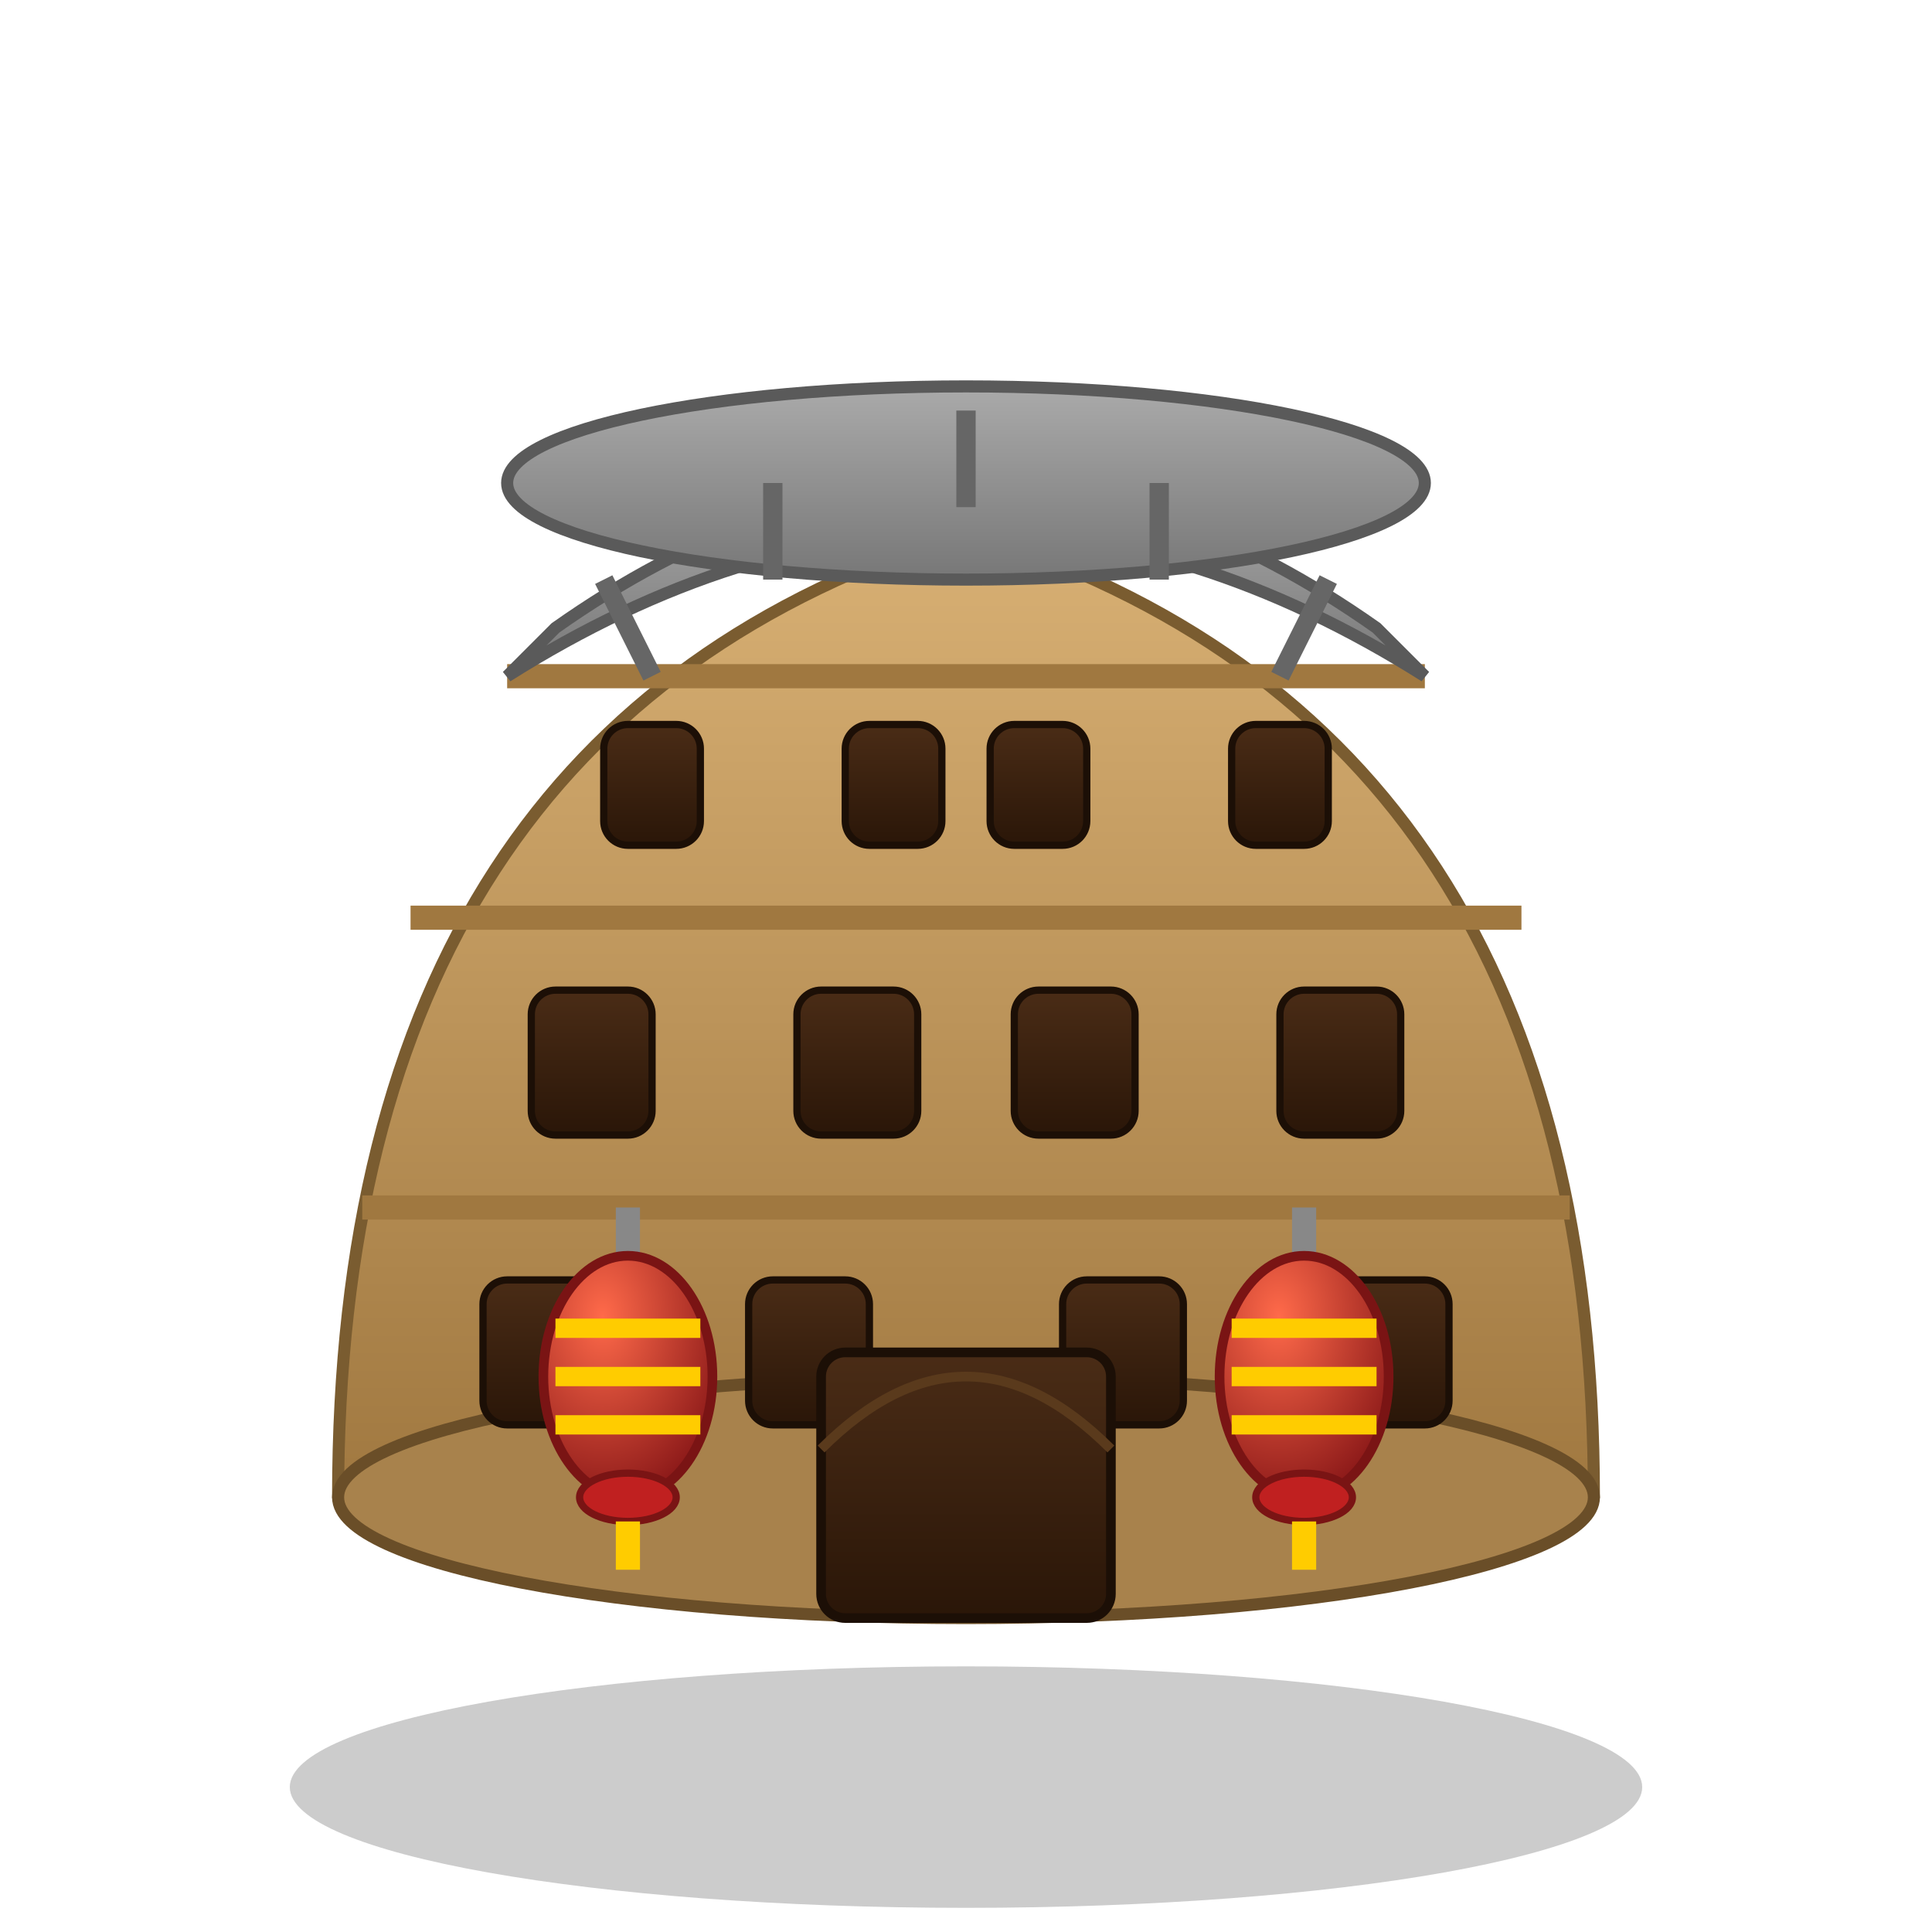
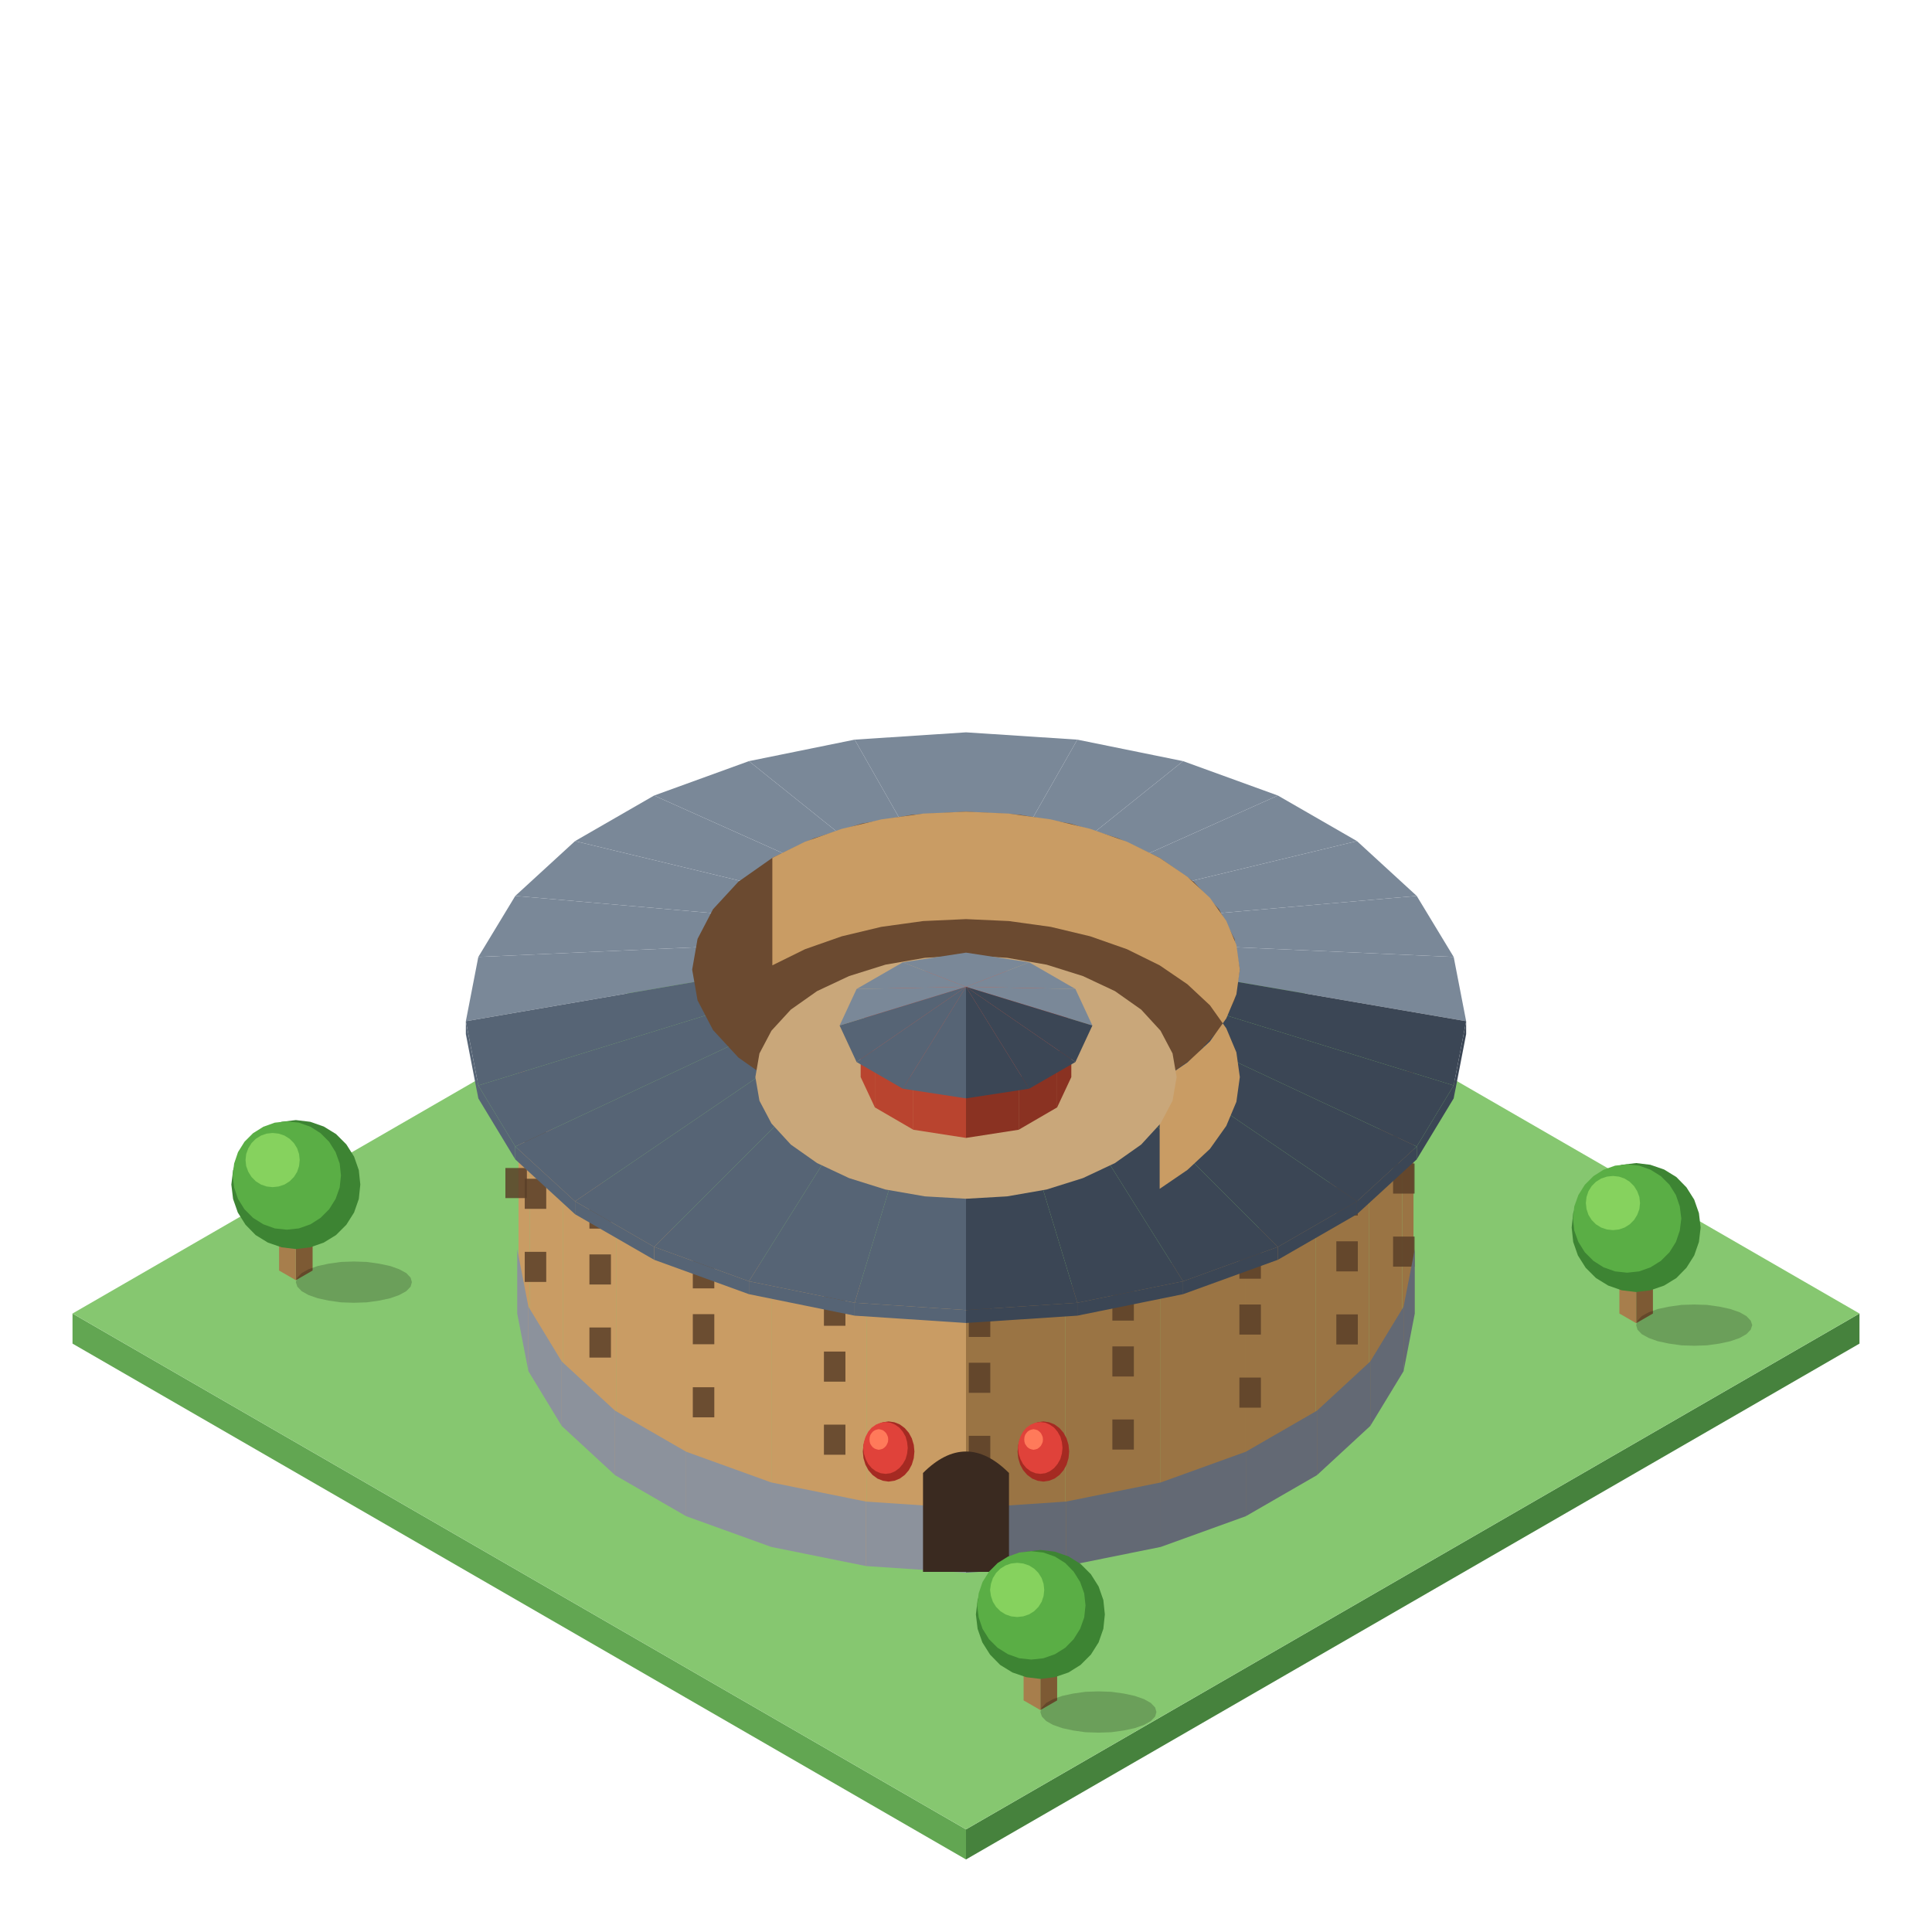
<svg xmlns="http://www.w3.org/2000/svg" viewBox="0 0 80 80">
-   <defs>
-     <linearGradient id="tl-wall" x1="0" y1="0" x2="0" y2="1">
-       <stop offset="0%" stop-color="#d8b074" />
-       <stop offset="100%" stop-color="#a07840" />
-     </linearGradient>
-     <linearGradient id="tl-roof" x1="0" y1="0" x2="0" y2="1">
-       <stop offset="0%" stop-color="#aaaaaa" />
-       <stop offset="100%" stop-color="#777777" />
-     </linearGradient>
-     <linearGradient id="tl-win" x1="0" y1="0" x2="0" y2="1">
-       <stop offset="0%" stop-color="#4a2c16" />
-       <stop offset="100%" stop-color="#2a1608" />
-     </linearGradient>
-     <radialGradient id="tl-lantern" cx="35%" cy="25%" r="80%">
-       <stop offset="0%" stop-color="#ff6a4a" />
-       <stop offset="100%" stop-color="#8a1818" />
-     </radialGradient>
-   </defs>
-   <ellipse cx="40" cy="74" rx="28" ry="5" fill="#00000033" stroke="none" />
-   <path d="M14,62 Q14,30 40,22 Q66,30 66,62 Z" fill="url(#tl-wall)" stroke="#7a5c30" stroke-width="0.5" stroke-linejoin="round" />
-   <ellipse cx="40" cy="62" rx="26" ry="5" fill="#a8824c" stroke="#6a4e28" stroke-width="0.5" />
-   <line x1="15" y1="50" x2="65" y2="50" stroke="#a07840" stroke-width="1" />
-   <line x1="17" y1="38" x2="63" y2="38" stroke="#a07840" stroke-width="1" />
-   <line x1="21" y1="28" x2="59" y2="28" stroke="#a07840" stroke-width="1" />
-   <rect x="20" y="53" width="5" height="6" rx="1" fill="url(#tl-win)" stroke="#1c0f06" stroke-width="0.3" />
-   <rect x="31" y="53" width="5" height="6" rx="1" fill="url(#tl-win)" stroke="#1c0f06" stroke-width="0.3" />
-   <rect x="44" y="53" width="5" height="6" rx="1" fill="url(#tl-win)" stroke="#1c0f06" stroke-width="0.3" />
-   <rect x="55" y="53" width="5" height="6" rx="1" fill="url(#tl-win)" stroke="#1c0f06" stroke-width="0.3" />
-   <rect x="22" y="41" width="5" height="6" rx="1" fill="url(#tl-win)" stroke="#1c0f06" stroke-width="0.3" />
-   <rect x="33" y="41" width="5" height="6" rx="1" fill="url(#tl-win)" stroke="#1c0f06" stroke-width="0.3" />
-   <rect x="42" y="41" width="5" height="6" rx="1" fill="url(#tl-win)" stroke="#1c0f06" stroke-width="0.3" />
-   <rect x="53" y="41" width="5" height="6" rx="1" fill="url(#tl-win)" stroke="#1c0f06" stroke-width="0.3" />
-   <rect x="25" y="30" width="4" height="5" rx="1" fill="url(#tl-win)" stroke="#1c0f06" stroke-width="0.3" />
-   <rect x="35" y="30" width="4" height="5" rx="1" fill="url(#tl-win)" stroke="#1c0f06" stroke-width="0.3" />
-   <rect x="41" y="30" width="4" height="5" rx="1" fill="url(#tl-win)" stroke="#1c0f06" stroke-width="0.3" />
-   <rect x="51" y="30" width="4" height="5" rx="1" fill="url(#tl-win)" stroke="#1c0f06" stroke-width="0.3" />
-   <path d="M21,28 Q40,16 59,28 L57,26 Q40,14 23,26 Z" fill="url(#tl-roof)" stroke="#5a5a5a" stroke-width="0.5" />
-   <ellipse cx="40" cy="20" rx="19" ry="4" fill="url(#tl-roof)" stroke="#5a5a5a" stroke-width="0.5" />
-   <line x1="25" y1="24" x2="27" y2="28" stroke="#666" stroke-width="0.8" />
-   <line x1="32" y1="20" x2="32" y2="24" stroke="#666" stroke-width="0.8" />
-   <line x1="40" y1="17" x2="40" y2="21" stroke="#666" stroke-width="0.8" />
-   <line x1="48" y1="20" x2="48" y2="24" stroke="#666" stroke-width="0.8" />
-   <line x1="55" y1="24" x2="53" y2="28" stroke="#666" stroke-width="0.8" />
-   <rect x="34" y="56" width="12" height="11" rx="1" fill="url(#tl-win)" stroke="#1c0f06" stroke-width="0.4" />
-   <path d="M34,60 Q40,54 46,60" fill="none" stroke="#5a3a1c" stroke-width="0.4" />
-   <g id="lanternL">
-     <line x1="26" y1="50" x2="26" y2="54" stroke="#888" stroke-width="1" />
-     <ellipse cx="26" cy="57" rx="3.5" ry="5" fill="url(#tl-lantern)" stroke="#7a1414" stroke-width="0.4" />
-     <line x1="23" y1="55" x2="29" y2="55" stroke="#ffcc00" stroke-width="0.8" />
-     <line x1="23" y1="57" x2="29" y2="57" stroke="#ffcc00" stroke-width="0.8" />
-     <line x1="23" y1="59" x2="29" y2="59" stroke="#ffcc00" stroke-width="0.8" />
-     <ellipse cx="26" cy="62" rx="2" ry="1" fill="#c02020" stroke="#7a1414" stroke-width="0.3" />
-     <line x1="26" y1="63" x2="26" y2="65" stroke="#ffcc00" stroke-width="1" />
-     <animateTransform attributeName="transform" type="rotate" values="-5,26,54;5,26,54;-5,26,54" dur="3s" repeatCount="indefinite" />
-   </g>
-   <g id="lanternR">
-     <line x1="54" y1="50" x2="54" y2="54" stroke="#888" stroke-width="1" />
-     <ellipse cx="54" cy="57" rx="3.5" ry="5" fill="url(#tl-lantern)" stroke="#7a1414" stroke-width="0.4" />
-     <line x1="51" y1="55" x2="57" y2="55" stroke="#ffcc00" stroke-width="0.8" />
-     <line x1="51" y1="57" x2="57" y2="57" stroke="#ffcc00" stroke-width="0.8" />
-     <line x1="51" y1="59" x2="57" y2="59" stroke="#ffcc00" stroke-width="0.8" />
-     <ellipse cx="54" cy="62" rx="2" ry="1" fill="#c02020" stroke="#7a1414" stroke-width="0.3" />
-     <line x1="54" y1="63" x2="54" y2="65" stroke="#ffcc00" stroke-width="1" />
-     <animateTransform attributeName="transform" type="rotate" values="5,54,54;-5,54,54;5,54,54" dur="3s" repeatCount="indefinite" />
+   <g transform="translate(40 54.39) scale(0.89)">
+     <path d="M-20.82 0L-19.8 -3.71L-16.84 -7.07L-12.24 -9.73L-6.43 -11.43L-0 -12.02L6.43 -11.43L12.24 -9.73L16.84 -7.07L21.02 -3.6L23.98 -0.25L25 3.47L23.98 7.18L21.02 10.53L16.41 13.19L10.61 14.9L4.18 15.49L-2.26 14.9L-8.06 13.19L-12.67 10.53L-16.84 7.07L-19.8 3.71Z" fill="#000000" opacity="0.2" />
+     <path d="M41.57 1.4L0 25.4L0 24L41.57 0Z" fill="#46823d" />
+     <path d="M-41.57 1.4L0 25.4L0 24L-41.57 0Z" fill="#62a652" />
+     <path d="M0 -24L41.57 0L0 24L-41.57 0Z" fill="#86c770" />
+     <path d="M20.82 -0L20.3 2.67L20.3 -10.33L20.82 -13Z" fill="#9a7444" />
+     <path d="M-20.3 2.67L-20.82 0L-20.82 -13L-20.3 -10.33Z" fill="#c99c64" />
+     <path d="M-18.76 5.22L-20.3 2.67L-20.3 -10.33L-18.76 -7.78Z" fill="#c99c64" />
+     <path d="M20.3 2.67L18.76 5.22L18.76 -7.78L20.3 -10.33Z" fill="#9a7444" />
+     <path d="M-16.28 7.49L-18.76 5.22L-18.76 -7.78L-16.28 -5.51Z" fill="#c99c64" />
+     <path d="M18.76 5.22L16.28 7.49L16.28 -5.51L18.76 -7.78Z" fill="#9a7444" />
+     <path d="M16.28 7.49L12.98 9.4L12.98 -3.6L16.28 -5.51Z" fill="#9a7444" />
+     <path d="M-12.98 9.4L-16.28 7.49L-16.28 -5.51L-12.98 -3.6Z" fill="#c99c64" />
+     <path d="M12.98 9.4L9.03 10.83L9.03 -2.17L12.98 -3.6Z" fill="#9a7444" />
+     <path d="M-9.03 10.83L-12.98 9.4L-12.98 -3.6L-9.03 -2.17Z" fill="#c99c64" />
+     <path d="M-4.63 11.72L-9.03 10.83L-9.03 -2.17L-4.63 -1.28Z" fill="#c99c64" />
+     <path d="M9.03 10.83L4.63 11.72L4.63 -1.28L9.03 -2.17Z" fill="#9a7444" />
+     <path d="M0 12.02L-4.63 11.72L-4.63 -1.28L0 -0.98Z" fill="#c99c64" />
+     <path d="M4.63 11.72L0 12.02L0 -0.98L4.63 -1.28Z" fill="#9a7444" />
+     <path d="M19.87 -2.18L20.87 -2.18L20.87 -3.58L19.87 -3.58Z" fill="#5a3f28" opacity="0.85" />
+     <path d="M17.23 1.44L18.23 1.44L18.23 0.04L17.23 0.04Z" fill="#5a3f28" opacity="0.85" />
+     <path d="M12.72 4.38L13.72 4.38L13.72 2.98L12.72 2.98Z" fill="#5a3f28" opacity="0.85" />
+     <path d="M6.81 6.33L7.81 6.33L7.81 4.93L6.81 4.93Z" fill="#5a3f28" opacity="0.85" />
+     <path d="M0.13 7.09L1.13 7.09L1.13 5.69L0.13 5.69Z" fill="#5a3f28" opacity="0.85" />
+     <path d="M-6.61 6.57L-5.61 6.57L-5.61 5.17L-6.61 5.17Z" fill="#5a3f28" opacity="0.85" />
+     <path d="M-12.71 4.83L-11.71 4.83L-11.71 3.43L-12.71 3.43Z" fill="#5a3f28" opacity="0.85" />
+     <path d="M-17.52 2.05L-16.52 2.05L-16.52 0.65L-17.52 0.65Z" fill="#5a3f28" opacity="0.85" />
+     <path d="M-20.53 -1.47L-19.53 -1.47L-19.53 -2.87L-20.53 -2.87Z" fill="#5a3f28" opacity="0.85" />
+     <path d="M-21.43 -5.37L-20.43 -5.37L-20.43 -6.77L-21.43 -6.77Z" fill="#5a3f28" opacity="0.85" />
+     <path d="M19.87 -5.58L20.87 -5.58L20.87 -6.98L19.87 -6.98Z" fill="#5a3f28" opacity="0.85" />
+     <path d="M17.23 -1.96L18.23 -1.96L18.23 -3.36L17.23 -3.36Z" fill="#5a3f28" opacity="0.85" />
+     <path d="M12.72 0.98L13.72 0.98L13.72 -0.42L12.72 -0.42Z" fill="#5a3f28" opacity="0.85" />
+     <path d="M6.81 2.93L7.81 2.93L7.81 1.53L6.81 1.53Z" fill="#5a3f28" opacity="0.85" />
+     <path d="M0.13 3.69L1.13 3.69L1.13 2.29L0.13 2.29Z" fill="#5a3f28" opacity="0.85" />
+     <path d="M-6.61 3.17L-5.61 3.17L-5.61 1.77L-6.61 1.77Z" fill="#5a3f28" opacity="0.85" />
+     <path d="M-12.71 1.43L-11.71 1.43L-11.71 0.03L-12.71 0.03Z" fill="#5a3f28" opacity="0.85" />
+     <path d="M-17.52 -1.35L-16.52 -1.35L-16.52 -2.75L-17.52 -2.75Z" fill="#5a3f28" opacity="0.85" />
+     <path d="M-20.53 -4.87L-19.53 -4.87L-19.53 -6.27L-20.53 -6.27Z" fill="#5a3f28" opacity="0.85" />
+     <path d="M-21.43 -8.77L-20.43 -8.77L-20.43 -10.17L-21.43 -10.17Z" fill="#5a3f28" opacity="0.85" />
+     <path d="M19.87 -8.18L20.87 -8.18L20.87 -9.58L19.87 -9.58Z" fill="#5a3f28" opacity="0.85" />
+     <path d="M17.23 -4.56L18.23 -4.56L18.23 -5.96L17.23 -5.96Z" fill="#5a3f28" opacity="0.85" />
+     <path d="M12.72 -1.62L13.72 -1.62L13.72 -3.02L12.72 -3.02Z" fill="#5a3f28" opacity="0.85" />
+     <path d="M6.81 0.33L7.81 0.33L7.81 -1.07L6.81 -1.07Z" fill="#5a3f28" opacity="0.85" />
+     <path d="M0.13 1.09L1.13 1.09L1.13 -0.31L0.13 -0.31Z" fill="#5a3f28" opacity="0.85" />
+     <path d="M-6.61 0.57L-5.61 0.57L-5.61 -0.83L-6.61 -0.83Z" fill="#5a3f28" opacity="0.85" />
+     <path d="M-12.71 -1.17L-11.71 -1.17L-11.71 -2.57L-12.71 -2.57Z" fill="#5a3f28" opacity="0.85" />
+     <path d="M-17.52 -3.95L-16.52 -3.95L-16.52 -5.35L-17.52 -5.35Z" fill="#5a3f28" opacity="0.85" />
+     <path d="M-20.53 -7.47L-19.53 -7.47L-19.53 -8.87L-20.53 -8.87Z" fill="#5a3f28" opacity="0.85" />
+     <path d="M-21.43 -11.37L-20.43 -11.37L-20.43 -12.77L-21.43 -12.77Z" fill="#5a3f28" opacity="0.85" />
+     <path d="M20.88 -0L20.36 2.68L20.36 -0.32L20.88 -3Z" fill="#636974" />
+     <path d="M-20.36 2.68L-20.88 0L-20.88 -3L-20.36 -0.32Z" fill="#8c929c" />
+     <path d="M-18.81 5.23L-20.36 2.68L-20.36 -0.32L-18.81 2.23Z" fill="#8c929c" />
+     <path d="M20.36 2.68L18.81 5.23L18.81 2.23L20.36 -0.32Z" fill="#636974" />
+     <path d="M-16.33 7.52L-18.81 5.23L-18.81 2.23L-16.33 4.52Z" fill="#8c929c" />
+     <path d="M18.81 5.23L16.33 7.52L16.33 4.52L18.81 2.23Z" fill="#636974" />
+     <path d="M16.33 7.52L13.02 9.43L13.02 6.43L16.33 4.52Z" fill="#636974" />
+     <path d="M-13.02 9.43L-16.33 7.52L-16.33 4.52L-13.02 6.43Z" fill="#8c929c" />
+     <path d="M-9.06 10.86L-13.02 9.43L-13.02 6.43L-9.06 7.86Z" fill="#8c929c" />
+     <path d="M13.02 9.43L9.06 10.86L9.06 7.86L13.02 6.43Z" fill="#636974" />
+     <path d="M-4.65 11.75L-9.06 10.86L-9.06 7.86L-4.65 8.75Z" fill="#8c929c" />
+     <path d="M9.06 10.86L4.65 11.75L4.65 8.75L9.06 7.86Z" fill="#636974" />
+     <path d="M0 12.06L-4.65 11.75L-4.65 8.75L0 9.06Z" fill="#8c929c" />
+     <path d="M4.65 11.75L0 12.06L0 9.06L4.65 8.75Z" fill="#636974" />
+     <path d="M-2 12.02L-2 7.42Q0 5.42 2 7.42L2 12.02Z" fill="#3a2a20" />
+     <path d="M-2.4 6.42L-2.43 6.73L-2.52 7.03L-2.66 7.29L-2.85 7.51L-3.08 7.68L-3.33 7.78L-3.6 7.82L-3.87 7.78L-4.12 7.68L-4.35 7.51L-4.54 7.29L-4.68 7.03L-4.77 6.73L-4.8 6.42L-4.77 6.11L-4.68 5.81L-4.54 5.55L-4.35 5.33L-4.12 5.16L-3.87 5.06L-3.6 5.02L-3.33 5.06L-3.08 5.16L-2.85 5.33L-2.66 5.55L-2.52 5.81L-2.43 6.11Z" fill="#a52a22" />
+     <path d="M-2.71 6.25L-2.74 6.52L-2.81 6.77L-2.94 7L-3.1 7.19L-3.3 7.34L-3.51 7.43L-3.74 7.46L-3.97 7.43L-4.19 7.34L-4.39 7.19L-4.55 7L-4.67 6.77L-4.75 6.52L-4.78 6.25L-4.75 5.98L-4.67 5.73L-4.55 5.5L-4.39 5.31L-4.19 5.17L-3.97 5.08L-3.74 5.05L-3.51 5.08L-3.3 5.17L-3.1 5.31L-2.94 5.5L-2.81 5.73L-2.74 5.98Z" fill="#e0423a" />
+     <path d="M-3.62 5.86L-3.63 5.97L-3.67 6.07L-3.72 6.16L-3.79 6.23L-3.87 6.29L-3.96 6.32L-4.06 6.34L-4.15 6.32L-4.24 6.29L-4.33 6.23L-4.39 6.16L-4.45 6.07L-4.48 5.97L-4.49 5.86L-4.48 5.75L-4.45 5.65L-4.39 5.56L-4.33 5.49L-4.24 5.43L-4.15 5.4L-4.06 5.38L-3.96 5.4L-3.87 5.43L-3.79 5.49L-3.72 5.56L-3.67 5.65L-3.63 5.75Z" fill="#ff7a5a" />
+     <path d="M4.8 6.42L4.77 6.73L4.68 7.03L4.54 7.29L4.35 7.51L4.12 7.68L3.87 7.78L3.6 7.82L3.33 7.78L3.08 7.68L2.85 7.51L2.66 7.29L2.52 7.03L2.43 6.73L2.4 6.42L2.43 6.11L2.52 5.81L2.66 5.55L2.85 5.33L3.08 5.16L3.33 5.06L3.6 5.02L3.87 5.06L4.12 5.16L4.35 5.33L4.54 5.55L4.68 5.81L4.77 6.11Z" fill="#a52a22" />
+     <path d="M4.49 6.25L4.46 6.52L4.39 6.77L4.26 7L4.1 7.19L3.9 7.34L3.69 7.43L3.46 7.46L3.23 7.43L3.01 7.34L2.81 7.19L2.65 7L2.53 6.77L2.45 6.52L2.42 6.25L2.45 5.98L2.53 5.73L2.65 5.5L2.81 5.31L3.01 5.17L3.23 5.08L3.46 5.05L3.69 5.08L3.9 5.17L4.1 5.31L4.26 5.5L4.39 5.73L4.46 5.98Z" fill="#e0423a" />
+     <path d="M3.58 5.86L3.57 5.97L3.53 6.07L3.48 6.16L3.41 6.23L3.33 6.29L3.24 6.32L3.14 6.34L3.05 6.32L2.96 6.29L2.87 6.23L2.81 6.16L2.75 6.07L2.72 5.97L2.71 5.86L2.72 5.75L2.75 5.65L2.81 5.56L2.87 5.49L2.96 5.43L3.05 5.4L3.14 5.38L3.24 5.4L3.33 5.43L3.41 5.49L3.48 5.56L3.53 5.65L3.57 5.75Z" fill="#ff7a5a" />
+     <path d="M23.27 -13L22.69 -10.01L22.69 -10.61L23.27 -13.6Z" fill="#3b4655" />
+     <path d="M-22.69 -10.01L-23.27 -13L-23.27 -13.6L-22.69 -10.61Z" fill="#566475" />
+     <path d="M-20.97 -7.17L-22.69 -10.01L-22.69 -10.61L-20.97 -7.77Z" fill="#566475" />
+     <path d="M22.69 -10.01L20.97 -7.17L20.97 -7.77L22.69 -10.61Z" fill="#3b4655" />
+     <path d="M-18.19 -4.62L-20.97 -7.17L-20.97 -7.77L-18.19 -5.22Z" fill="#566475" />
+     <path d="M20.97 -7.17L18.19 -4.62L18.19 -5.22L20.97 -7.77Z" fill="#3b4655" />
+     <path d="M18.19 -4.62L14.51 -2.5L14.51 -3.1L18.19 -5.22Z" fill="#3b4655" />
+     <path d="M-14.51 -2.5L-18.19 -4.62L-18.19 -5.22L-14.51 -3.1Z" fill="#566475" />
+     <path d="M-10.1 -0.9L-14.51 -2.5L-14.51 -3.1L-10.1 -1.5Z" fill="#566475" />
+     <path d="M14.51 -2.5L10.1 -0.9L10.1 -1.5L14.51 -3.1Z" fill="#3b4655" />
+     <path d="M-5.18 0.1L-10.1 -0.9L-10.1 -1.5L-5.18 -0.5Z" fill="#566475" />
+     <path d="M10.1 -0.9L5.18 0.1L5.18 -0.5L10.1 -1.5Z" fill="#3b4655" />
+     <path d="M0 0.44L-5.18 0.1L-5.18 -0.5L0 -0.16Z" fill="#566475" />
+     <path d="M5.18 0.1L0 0.44L0 -0.16L5.18 -0.5Z" fill="#3b4655" />
+     <path d="M-5.18 -26.7L0 -27.04L-0 -17.6Z" fill="#7a8898" />
+     <path d="M0 -27.04L5.18 -26.7L-0 -17.6Z" fill="#7a8898" />
+     <path d="M5.18 -26.7L10.1 -25.7L-0 -17.6Z" fill="#7a8898" />
+     <path d="M-10.1 -25.7L-5.18 -26.7L-0 -17.6Z" fill="#7a8898" />
+     <path d="M10.1 -25.7L14.51 -24.1L-0 -17.6Z" fill="#7a8898" />
+     <path d="M-14.51 -24.1L-10.1 -25.7L-0 -17.6Z" fill="#7a8898" />
+     <path d="M-18.19 -21.98L-14.51 -24.1L-0 -17.6Z" fill="#7a8898" />
+     <path d="M14.51 -24.1L18.19 -21.98L-0 -17.6Z" fill="#7a8898" />
+     <path d="M18.19 -21.98L20.97 -19.43L-0 -17.6Z" fill="#7a8898" />
+     <path d="M-20.97 -19.43L-18.19 -21.98L-0 -17.6Z" fill="#7a8898" />
+     <path d="M20.97 -19.43L22.69 -16.59L-0 -17.6Z" fill="#7a8898" />
+     <path d="M-22.69 -16.59L-20.97 -19.43L-0 -17.6Z" fill="#7a8898" />
+     <path d="M22.69 -16.59L23.27 -13.6L-0 -17.6Z" fill="#7a8898" />
+     <path d="M-23.27 -13.6L-22.69 -16.59L-0 -17.6Z" fill="#7a8898" />
+     <path d="M23.27 -13.6L22.69 -10.61L-0 -17.6Z" fill="#3b4655" />
+     <path d="M-22.69 -10.61L-23.27 -13.6L-0 -17.6Z" fill="#566475" />
+     <path d="M22.69 -10.61L20.97 -7.77L-0 -17.6Z" fill="#3b4655" />
+     <path d="M-20.97 -7.77L-22.69 -10.61L-0 -17.6Z" fill="#566475" />
+     <path d="M-18.19 -5.22L-20.97 -7.77L-0 -17.6Z" fill="#566475" />
+     <path d="M20.97 -7.77L18.19 -5.22L-0 -17.6Z" fill="#3b4655" />
+     <path d="M18.19 -5.22L14.51 -3.1L-0 -17.6Z" fill="#3b4655" />
+     <path d="M-14.51 -3.1L-18.19 -5.22L-0 -17.6Z" fill="#566475" />
+     <path d="M-10.1 -1.5L-14.51 -3.1L-0 -17.6Z" fill="#566475" />
+     <path d="M14.51 -3.1L10.1 -1.5L-0 -17.6Z" fill="#3b4655" />
+     <path d="M10.1 -1.5L5.18 -0.5L-0 -17.6Z" fill="#3b4655" />
+     <path d="M-5.18 -0.5L-10.1 -1.5L-0 -17.6Z" fill="#566475" />
+     <path d="M0 -0.16L-5.18 -0.5L-0 -17.6Z" fill="#566475" />
+     <path d="M5.18 -0.5L0 -0.16L-0 -17.6Z" fill="#3b4655" />
+     <path d="M9.01 -10.8L7.08 -9.89L4.87 -9.21L2.48 -8.79L0 -8.65L-2.48 -8.79L-4.87 -9.21L-7.08 -9.89L-9.01 -10.8L-10.59 -11.91L-11.77 -13.19L-12.49 -14.57L-12.74 -16L-12.49 -17.43L-11.77 -18.81L-10.59 -20.09L-9.01 -21.2L-7.08 -22.11L-4.87 -22.79L-2.48 -23.21L-0 -23.35L2.48 -23.21L4.87 -22.79L7.08 -22.11L9.01 -21.2L10.59 -20.09L11.77 -18.81L12.49 -17.43L12.74 -16L12.49 -14.57L11.77 -13.19L10.59 -11.91Z" fill="#6b4a30" />
+     <path d="M-9.01 -21.2L-7.49 -21.95L-5.78 -22.55L-3.94 -22.99L-1.99 -23.26L-0 -23.35L1.99 -23.26L3.94 -22.99L5.78 -22.55L7.49 -21.95L9.01 -21.2L10.3 -20.32L11.35 -19.34L12.11 -18.27L12.58 -17.15L12.74 -16L12.58 -14.85L12.11 -13.73L11.35 -12.66L10.3 -11.68L9.01 -10.8L9.01 -5.8L10.3 -6.68L11.35 -7.66L12.11 -8.73L12.58 -9.85L12.74 -11L12.58 -12.15L12.11 -13.27L11.35 -14.34L10.3 -15.32L9.01 -16.2L7.49 -16.95L5.78 -17.55L3.94 -17.99L1.99 -18.26L-0 -18.35L-1.99 -18.26L-3.94 -17.99L-5.78 -17.55L-7.49 -16.95L-9.01 -16.2Z" fill="#c99c64" />
+     <path d="M6.93 -7L5.44 -6.3L3.75 -5.77L1.91 -5.45L0 -5.34L-1.91 -5.45L-3.75 -5.77L-5.44 -6.3L-6.93 -7L-8.15 -7.86L-9.05 -8.84L-9.61 -9.9L-9.8 -11L-9.61 -12.1L-9.05 -13.16L-8.15 -14.14L-6.93 -15L-5.44 -15.7L-3.75 -16.23L-1.91 -16.55L-0 -16.66L1.91 -16.55L3.75 -16.23L5.44 -15.7L6.93 -15L8.15 -14.14L9.05 -13.16L9.61 -12.1L9.8 -11L9.61 -9.9L9.05 -8.84L8.15 -7.86Z" fill="#c9a77a" />
+     <path d="M4.9 -11L4.24 -9.59L4.24 -11.99L4.9 -13.4Z" fill="#8a3222" />
+     <path d="M-4.24 -9.59L-4.9 -11L-4.9 -13.4L-4.24 -11.99Z" fill="#b9442f" />
+     <path d="M4.24 -9.59L2.45 -8.55L2.45 -10.95L4.24 -11.99Z" fill="#8a3222" />
+     <path d="M-2.45 -8.55L-4.24 -9.59L-4.24 -11.99L-2.45 -10.95Z" fill="#b9442f" />
+     <path d="M0 -8.17L-2.45 -8.55L-2.45 -10.95L0 -10.57Z" fill="#b9442f" />
+     <path d="M2.45 -8.55L0 -8.17L0 -10.57L2.45 -10.95Z" fill="#8a3222" />
+     <path d="M2.45 -10.95L0 -10.57L-2.45 -10.95L-4.24 -11.99L-4.9 -13.4L-4.24 -14.81L-2.45 -15.85L-0 -16.23L2.45 -15.85L4.24 -14.81L4.9 -13.4L4.24 -11.99Z" fill="#dc5c44" />
+     <path d="M-0 -16.79L2.94 -16.34L-0 -15.2Z" fill="#7a8898" />
+     <path d="M-2.94 -16.34L-0 -16.79L-0 -15.2Z" fill="#7a8898" />
+     <path d="M2.94 -16.34L5.09 -15.1L-0 -15.2Z" fill="#7a8898" />
+     <path d="M-5.09 -15.1L-2.94 -16.34L-0 -15.2Z" fill="#7a8898" />
+     <path d="M5.09 -15.1L5.88 -13.4L-0 -15.2Z" fill="#7a8898" />
+     <path d="M-5.88 -13.4L-5.09 -15.1L-0 -15.2Z" fill="#7a8898" />
+     <path d="M5.88 -13.4L5.09 -11.7L-0 -15.2Z" fill="#3b4655" />
+     <path d="M-5.09 -11.7L-5.88 -13.4L-0 -15.2Z" fill="#566475" />
+     <path d="M5.09 -11.7L2.94 -10.46L-0 -15.2Z" fill="#3b4655" />
+     <path d="M-2.94 -10.46L-5.09 -11.7L-0 -15.2Z" fill="#566475" />
+     <path d="M0 -10.01L-2.94 -10.46L-0 -15.2Z" fill="#566475" />
+     <path d="M2.94 -10.46L0 -10.01L-0 -15.2Z" fill="#3b4655" />
+     <path d="M-30.4 -2L-31.18 -1.55L-31.18 -3.95L-30.4 -4.4Z" fill="#7d5a34" />
+     <path d="M-31.96 -2L-31.18 -1.55L-31.18 -3.95L-31.96 -4.4Z" fill="#a77e4c" />
+     <path d="M-25.78 -1.46L-25.84 -1.25L-26.04 -1.04L-26.37 -0.86L-26.79 -0.71L-27.31 -0.6L-27.88 -0.52L-28.48 -0.5L-29.08 -0.52L-29.65 -0.6L-30.16 -0.71L-30.59 -0.86L-30.91 -1.04L-31.11 -1.25L-31.18 -1.46L-31.11 -1.67L-30.91 -1.88L-30.59 -2.06L-30.16 -2.21L-29.65 -2.32L-29.08 -2.4L-28.48 -2.42L-27.88 -2.4L-27.31 -2.32L-26.79 -2.21L-26.37 -2.06L-26.04 -1.88L-25.84 -1.67Z" fill="#000000" opacity="0.2" />
+     <path d="M-28.18 -6L-28.25 -5.33L-28.47 -4.7L-28.83 -4.13L-29.31 -3.65L-29.88 -3.3L-30.51 -3.08L-31.18 -3L-31.84 -3.08L-32.48 -3.3L-33.05 -3.65L-33.52 -4.13L-33.88 -4.7L-34.1 -5.33L-34.18 -6L-34.1 -6.67L-33.88 -7.3L-33.52 -7.87L-33.05 -8.35L-32.48 -8.7L-31.84 -8.92L-31.18 -9L-30.51 -8.92L-29.88 -8.7L-29.31 -8.35L-28.83 -7.87L-28.47 -7.3L-28.25 -6.67Z" fill="#3d8433" />
+     <path d="M-29.08 -6.42L-29.14 -5.86L-29.33 -5.33L-29.63 -4.85L-30.03 -4.45L-30.5 -4.15L-31.04 -3.96L-31.6 -3.9L-32.16 -3.96L-32.69 -4.15L-33.17 -4.45L-33.57 -4.85L-33.87 -5.33L-34.05 -5.86L-34.12 -6.42L-34.05 -6.98L-33.87 -7.51L-33.57 -7.99L-33.17 -8.39L-32.69 -8.69L-32.16 -8.88L-31.6 -8.94L-31.04 -8.88L-30.5 -8.69L-30.03 -8.39L-29.63 -7.99L-29.33 -7.51L-29.14 -6.98Z" fill="#5aae45" />
+     <path d="M-31 -7.14L-31.03 -6.86L-31.12 -6.59L-31.27 -6.35L-31.47 -6.15L-31.71 -6L-31.98 -5.91L-32.26 -5.88L-32.54 -5.91L-32.8 -6L-33.04 -6.15L-33.24 -6.35L-33.39 -6.59L-33.49 -6.86L-33.52 -7.14L-33.49 -7.42L-33.39 -7.69L-33.24 -7.93L-33.04 -8.13L-32.8 -8.28L-32.54 -8.37L-32.26 -8.4L-31.98 -8.37L-31.71 -8.28L-31.47 -8.13L-31.27 -7.93L-31.12 -7.69L-31.03 -7.42Z" fill="#86d25e" />
+     <path d="M31.96 0L31.18 0.45L31.18 -1.95L31.96 -2.4Z" fill="#7d5a34" />
+     <path d="M30.4 0L31.18 0.45L31.18 -1.95L30.4 -2.4Z" fill="#a77e4c" />
+     <path d="M36.58 0.54L36.51 0.75L36.31 0.96L35.99 1.14L35.56 1.29L35.05 1.4L34.48 1.48L33.88 1.5L33.28 1.48L32.71 1.4L32.19 1.29L31.77 1.14L31.44 0.96L31.24 0.75L31.18 0.54L31.24 0.33L31.44 0.12L31.77 -0.06L32.19 -0.21L32.71 -0.32L33.28 -0.4L33.88 -0.42L34.48 -0.4L35.05 -0.32L35.56 -0.21L35.99 -0.06L36.31 0.12L36.51 0.33Z" fill="#000000" opacity="0.2" />
+     <path d="M34.18 -4L34.1 -3.33L33.88 -2.7L33.52 -2.13L33.05 -1.65L32.48 -1.3L31.84 -1.08L31.18 -1L30.51 -1.08L29.88 -1.3L29.31 -1.65L28.83 -2.13L28.47 -2.7L28.25 -3.33L28.18 -4L28.25 -4.67L28.47 -5.3L28.83 -5.87L29.31 -6.35L29.88 -6.7L30.51 -6.92L31.18 -7L31.84 -6.92L32.48 -6.7L33.05 -6.35L33.52 -5.87L33.88 -5.3L34.1 -4.67Z" fill="#3d8433" />
+     <path d="M33.28 -4.42L33.21 -3.86L33.03 -3.33L32.73 -2.85L32.33 -2.45L31.85 -2.15L31.32 -1.96L30.76 -1.9L30.2 -1.96L29.66 -2.15L29.19 -2.45L28.79 -2.85L28.49 -3.33L28.3 -3.86L28.24 -4.42L28.3 -4.98L28.49 -5.51L28.79 -5.99L29.19 -6.39L29.66 -6.69L30.2 -6.88L30.76 -6.94L31.32 -6.88L31.85 -6.69L32.33 -6.39L32.73 -5.99L33.03 -5.51L33.21 -4.98Z" fill="#5aae45" />
+     <path d="M31.36 -5.14L31.33 -4.86L31.23 -4.59L31.08 -4.35L30.88 -4.15L30.64 -4L30.38 -3.91L30.1 -3.88L29.82 -3.91L29.55 -4L29.31 -4.15L29.11 -4.35L28.96 -4.59L28.87 -4.86L28.84 -5.14L28.87 -5.42L28.96 -5.69L29.11 -5.93L29.31 -6.13L29.55 -6.28L29.82 -6.37L30.1 -6.4L30.38 -6.37L30.64 -6.28L30.88 -6.13L31.08 -5.93L31.23 -5.69L31.33 -5.42Z" fill="#86d25e" />
+     <path d="M4.24 18L3.46 18.45L3.46 16.05L4.24 15.6Z" fill="#7d5a34" />
+     <path d="M2.68 18L3.46 18.45L3.46 16.05L2.68 15.6Z" fill="#a77e4c" />
+     <path d="M8.86 18.54L8.8 18.75L8.6 18.96L8.28 19.14L7.85 19.29L7.34 19.4L6.76 19.48L6.16 19.5L5.56 19.48L4.99 19.4L4.48 19.29L4.05 19.14L3.73 18.96L3.53 18.75L3.46 18.54L3.53 18.33L3.73 18.12L4.05 17.94L4.48 17.79L4.99 17.68L5.56 17.6L6.16 17.58L6.76 17.6L7.34 17.68L7.85 17.79L8.28 17.94L8.6 18.12L8.8 18.33Z" fill="#000000" opacity="0.2" />
+     <path d="M6.46 14L6.39 14.67L6.17 15.3L5.81 15.87L5.33 16.35L4.77 16.7L4.13 16.92L3.46 17L2.8 16.92L2.16 16.7L1.59 16.35L1.12 15.87L0.76 15.3L0.54 14.67L0.46 14L0.54 13.33L0.76 12.7L1.12 12.13L1.59 11.65L2.16 11.3L2.8 11.08L3.46 11L4.13 11.08L4.77 11.3L5.33 11.65L5.81 12.13L6.17 12.7L6.39 13.33Z" fill="#3d8433" />
+     <path d="M5.56 13.58L5.5 14.14L5.31 14.67L5.01 15.15L4.62 15.55L4.14 15.85L3.6 16.04L3.04 16.1L2.48 16.04L1.95 15.85L1.47 15.55L1.07 15.15L0.77 14.67L0.59 14.14L0.52 13.58L0.59 13.02L0.77 12.49L1.07 12.01L1.47 11.61L1.95 11.31L2.48 11.12L3.04 11.06L3.6 11.12L4.14 11.31L4.62 11.61L5.01 12.01L5.31 12.49L5.5 13.02Z" fill="#5aae45" />
+     <path d="M3.64 12.86L3.61 13.14L3.52 13.41L3.37 13.65L3.17 13.85L2.93 14L2.66 14.09L2.38 14.12L2.1 14.09L1.84 14L1.6 13.85L1.4 13.65L1.25 13.41L1.16 13.14L1.12 12.86L1.16 12.58L1.25 12.31L1.4 12.07L1.6 11.87L1.84 11.72L2.1 11.63L2.38 11.6L2.66 11.63L2.93 11.72L3.17 11.87L3.37 12.07L3.52 12.31L3.61 12.58Z" fill="#86d25e" />
  </g>
</svg>
